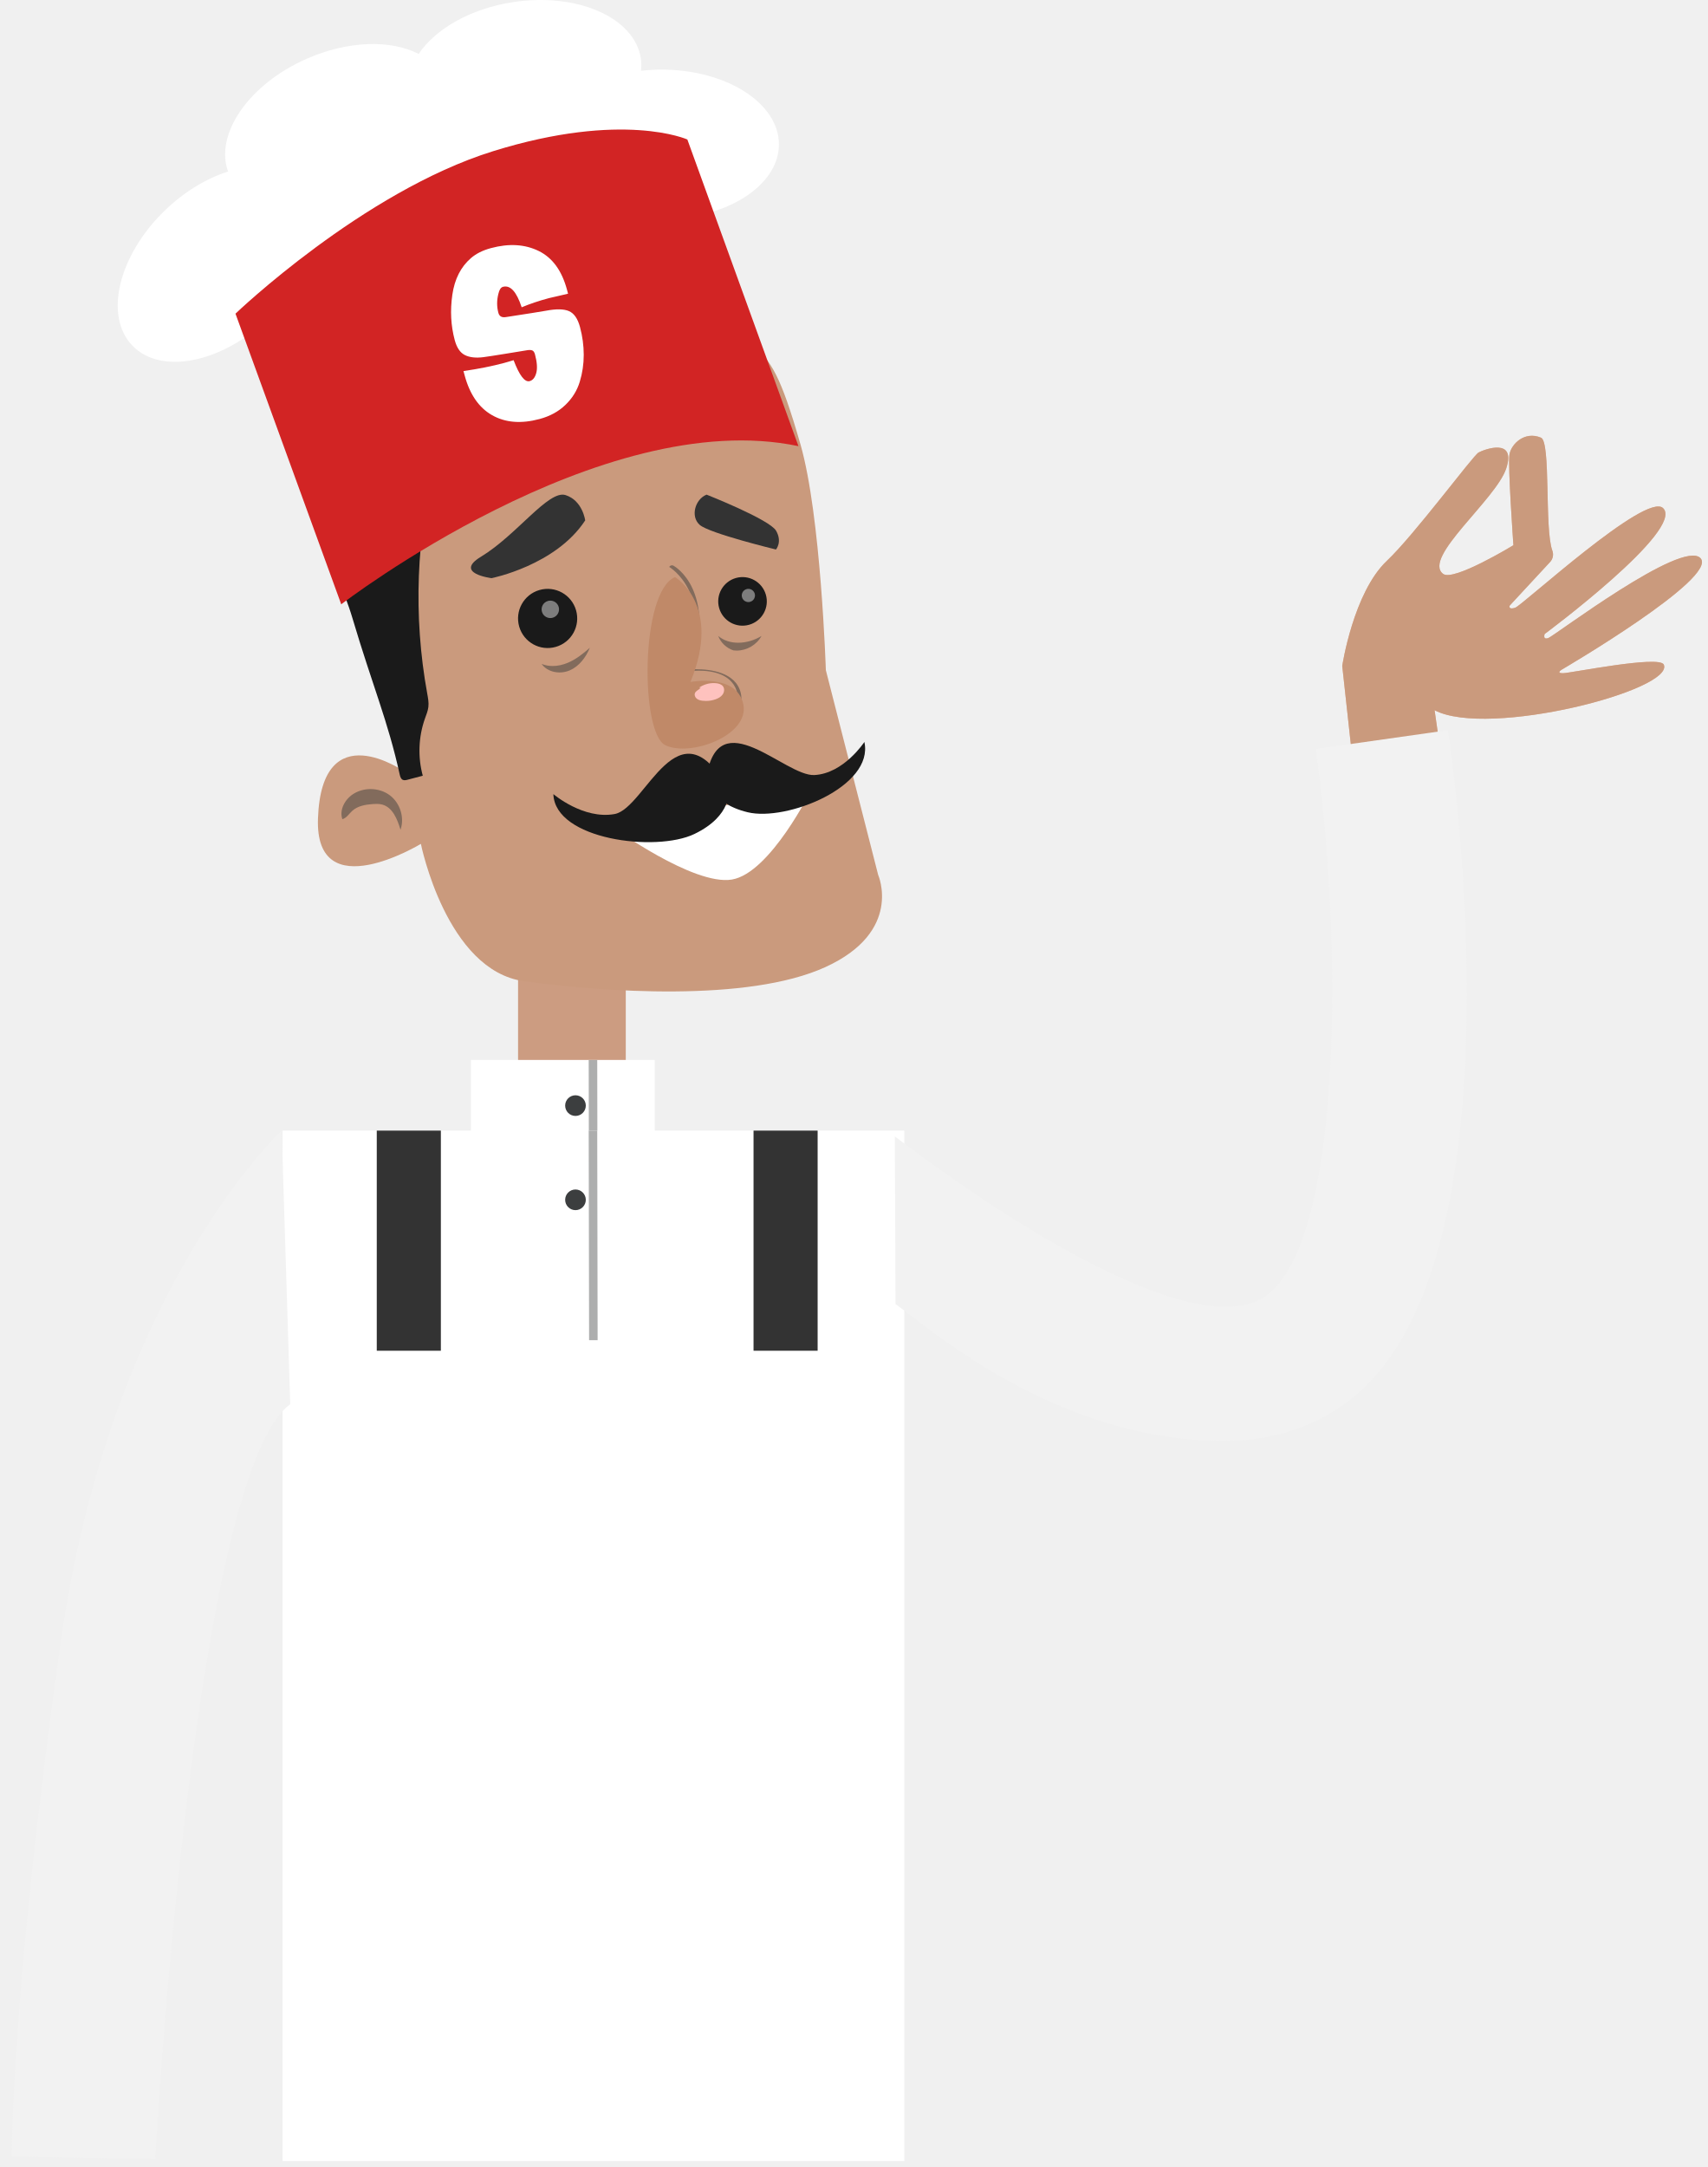
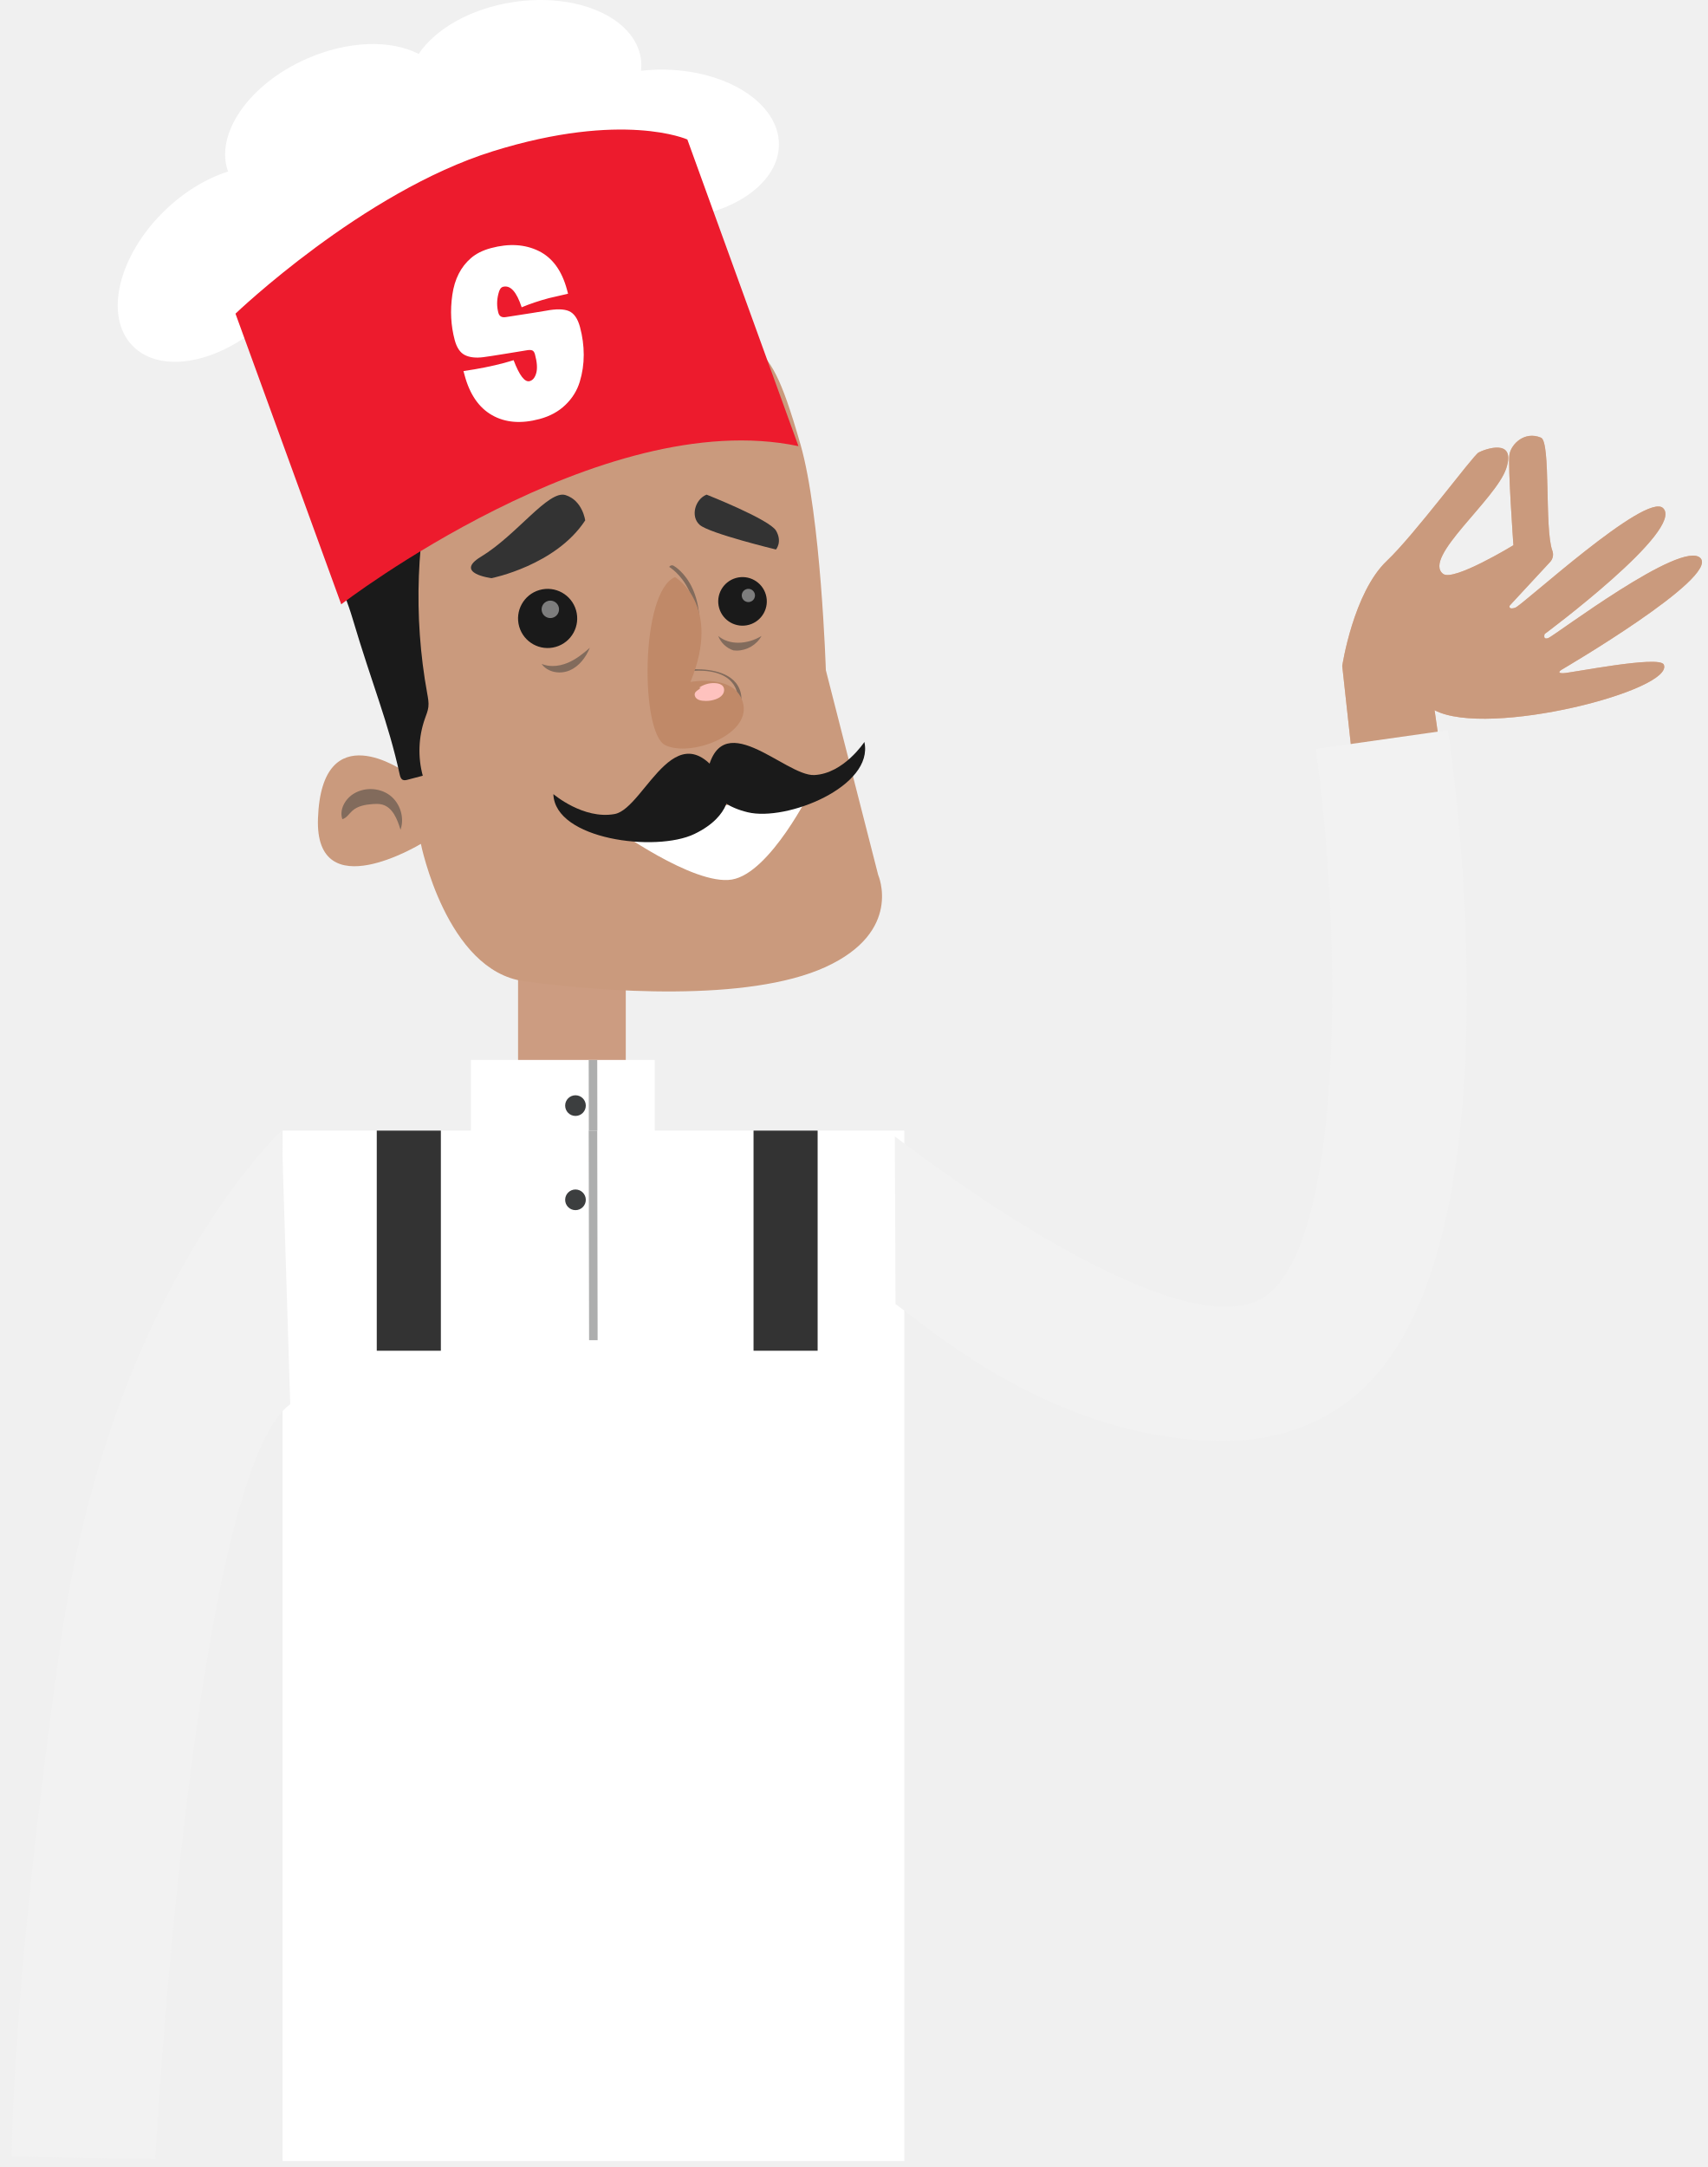
<svg xmlns="http://www.w3.org/2000/svg" width="145px" height="184px" viewBox="0 0 145 184" version="1.1">
  <defs />
  <g id="Page-1" stroke="none" stroke-width="1" fill-rule="evenodd">
    <g id="chef">
      <g id="!chef" transform="translate(1, 0)">
        <path d="M55.176,5.909 C54.584,5.909 54.008,5.948 53.445,6.011 C53.48,5.669 53.485,5.325 53.433,4.98 C52.916,1.511 48.076,-0.642 42.625,0.172 C38.977,0.717 35.987,2.454 34.558,4.582 C32.216,3.366 28.575,3.431 25.025,5 C20.126,7.166 17.227,11.387 18.368,14.567 C16.568,15.137 14.69,16.245 13.026,17.848 C9.056,21.672 7.81,26.82 10.244,29.347 C12.677,31.873 17.868,30.821 21.838,26.997 C24.821,24.123 30.088,25.117 29.59,22.423 C31.004,22.275 30.828,19.812 32.312,19.156 C35.138,17.907 36.286,19.365 37.393,17.342 C39.421,18.589 41.283,13.216 44.5,12.736 C44.745,12.699 44.984,12.651 45.223,12.604 C45.504,15.951 49.846,18.612 55.176,18.612 C60.688,18.612 65.156,15.768 65.156,12.261 C65.156,8.753 60.688,5.909 55.176,5.909" id="Fill-2902" fill="#FFFFFF" />
        <polygon id="Fill-2904" fill="#FFFFFF" points="23 183.493 75.806 183.493 75.806 96 23 96" />
        <polygon id="Fill-2905" fill="#CC9C81" points="43 95.108 52.149 95.108 52.149 83 43 83" />
        <path d="M34.746,71.653 C34.746,71.653 36.91,82.417 43.515,83.316 C50.121,84.216 62.518,85.129 69.116,82.11 C75.714,79.092 73.586,74.291 73.586,74.291 L69.142,56.902 C69.142,56.902 68.724,43.769 66.987,37.735 C65.251,31.701 64.522,30.811 62.942,29.212 C61.362,27.613 48.263,26.748 41.62,32.206 C34.977,37.665 26.028,40.195 26.649,43.003 C27.271,45.811 33.354,65.52 33.354,65.52 C33.354,65.52 26.322,60.543 26.006,69.501 C25.738,77.124 34.746,71.653 34.746,71.653" id="Fill-2906" fill="#CA9A7D" />
        <path d="M47.926,51.818 C47.542,50.485 46.151,49.715 44.818,50.099 C43.484,50.483 42.715,51.874 43.098,53.207 C43.482,54.54 44.874,55.31 46.206,54.926 C47.54,54.543 48.309,53.151 47.926,51.818" id="Fill-2907" fill="#1A1A1A" />
        <path d="M64.047,50.494 C63.731,49.398 62.588,48.767 61.494,49.081 C60.399,49.396 59.767,50.539 60.081,51.634 C60.396,52.729 61.539,53.362 62.635,53.046 C63.729,52.732 64.362,51.588 64.047,50.494" id="Fill-2908" fill="#1A1A1A" />
        <path d="M67.937,67 C67.937,67 64.429,74.137 61.162,74.682 C57.896,75.226 51,70.206 51,70.206 L67.937,67" id="Fill-2909" fill="#FFFFFF" />
        <path d="M57.071,62.854 C56.436,62.854 55.787,62.74 55.16,62.476 C55.54,62.628 55.998,62.699 56.494,62.699 C58.864,62.699 62.087,61.077 61.642,58.941 C61.29,57.251 59.551,56.946 58.344,56.946 C57.664,56.946 57.153,57.043 57.153,57.043 C59.863,50.484 55.84,48.139 55.84,48.139 C55.889,48.051 55.98,48 56.075,48 C56.119,48 56.163,48.011 56.205,48.034 C56.354,48.116 59.796,50.111 57.783,56.83 C57.884,56.826 58,56.823 58.128,56.823 C59.304,56.823 61.482,57.068 61.912,58.827 C62.134,59.735 61.681,60.763 60.696,61.574 C60.162,62.015 59.45,62.396 58.655,62.625 C58.153,62.77 57.617,62.854 57.071,62.854 M55.016,62.413 C55.01,62.41 55.005,62.408 55,62.405 C55.005,62.408 55.01,62.41 55.016,62.413" id="Fill-2910" fill="#826B5C" />
        <path d="M40.749,49.092 C40.749,49.092 46.205,48.012 48.702,44.187 C48.702,44.187 48.489,42.505 47.037,42.039 C45.585,41.573 42.902,45.427 39.849,47.272 C37.508,48.688 40.749,49.092 40.749,49.092" id="Fill-2911" fill="#333333" />
        <path d="M64.905,46.658 C64.905,46.658 59.251,45.29 58.431,44.569 C57.612,43.848 58.046,42.379 59.013,42 C59.013,42 64.364,44.108 64.915,45.065 C65.465,46.021 64.905,46.658 64.905,46.658" id="Fill-2912" fill="#333333" />
        <path d="M56.329,49 C56.329,49 60.352,51.345 57.642,57.904 C57.642,57.904 61.581,57.16 62.131,59.802 C62.681,62.443 57.624,64.299 55.505,63.274 C53.385,62.248 53.368,50.261 56.329,49" id="Fill-2913" fill="#C08968" />
        <path d="M46.525,57.098 C45.927,57.098 45.336,56.858 45,56.371 C45.298,56.495 45.617,56.55 45.939,56.55 C46.376,56.55 46.817,56.449 47.221,56.279 C47.922,55.985 48.527,55.502 49.099,55 C48.761,55.816 48.191,56.578 47.38,56.926 C47.113,57.04 46.818,57.098 46.525,57.098" id="Fill-2914" fill="#826B5C" />
        <path d="M61.57,55.242 C61.478,55.242 61.386,55.236 61.294,55.225 C60.708,55.038 60.218,54.574 60,54 C60.476,54.4 61.077,54.575 61.697,54.575 C62.383,54.575 63.091,54.36 63.677,54 C63.27,54.754 62.424,55.242 61.57,55.242" id="Fill-2915" fill="#826B5C" />
        <path d="M33.017,70.455 C32.75,69.569 32.352,68.552 31.46,68.314 C31.305,68.272 31.145,68.259 30.984,68.259 C30.869,68.259 30.754,68.265 30.641,68.274 C30.026,68.32 29.376,68.433 28.92,68.847 C28.645,69.097 28.436,69.458 28.077,69.557 C27.793,68.734 28.332,67.806 29.085,67.367 C29.504,67.122 29.989,67 30.474,67 C31.069,67 31.664,67.184 32.136,67.548 C32.991,68.209 33.372,69.433 33.017,70.455" id="Fill-2916" fill="#826B5C" />
        <path d="M58.965,59.517 C58.862,59.517 58.759,59.511 58.656,59.498 C58.485,59.476 58.31,59.432 58.176,59.323 C58.042,59.214 57.961,59.025 58.02,58.863 C58.098,58.648 58.368,58.57 58.518,58.402 L58.373,58.391 C58.733,58.138 59.173,58 59.614,58 C59.682,58 59.75,58.003 59.818,58.01 C60.046,58.032 60.29,58.105 60.418,58.294 C60.553,58.494 60.514,58.777 60.373,58.974 C60.233,59.171 60.01,59.293 59.783,59.375 C59.521,59.469 59.243,59.517 58.965,59.517" id="Fill-2917" fill="#FEC2BE" />
        <path d="M45.741,52.48 C45.419,52.48 45.123,52.269 45.029,51.945 C44.916,51.552 45.143,51.142 45.536,51.029 C45.605,51.009 45.673,51 45.741,51 C46.062,51 46.359,51.211 46.452,51.536 C46.565,51.928 46.338,52.338 45.945,52.451 C45.877,52.471 45.808,52.48 45.741,52.48" id="Fill-2918" fill="#7D7D7D" />
        <path d="M62.561,51.121 C62.317,51.121 62.093,50.961 62.022,50.716 C61.937,50.418 62.109,50.107 62.406,50.022 C62.458,50.007 62.51,50 62.561,50 C62.805,50 63.029,50.16 63.1,50.405 C63.186,50.703 63.014,51.013 62.716,51.099 C62.664,51.114 62.612,51.121 62.561,51.121" id="Fill-2919" fill="#7D7D7D" />
        <path d="M27.381,43.777 C27.7,43.291 28.231,42.996 28.743,42.722 C31.149,41.431 33.581,40.19 36.038,39 C34.343,45.472 34.085,52.316 35.287,58.897 C35.355,59.273 35.429,59.656 35.382,60.036 C35.341,60.375 35.205,60.693 35.091,61.015 C34.541,62.564 34.476,64.281 34.908,65.867 C34.48,65.98 34.051,66.092 33.623,66.205 C33.485,66.241 33.333,66.276 33.205,66.213 C33.043,66.134 32.987,65.935 32.948,65.759 C31.948,61.215 30.65,58.266 28.926,52.46 C28.221,50.084 26.955,47.777 27.001,45.3 C27.011,44.77 27.089,44.22 27.381,43.777" id="Fill-2921" fill="#1A1A1A" />
-         <path d="M27.982,51.312 C27.982,51.312 50.03,34.345 66.815,37.883 L57.379,11.844 C57.379,11.844 51.935,9.394 40.866,12.842 C29.797,16.289 19,26.633 19,26.633 L27.982,51.312" id="Fill-2923" fill="#D22424" />
+         <path d="M27.982,51.312 C27.982,51.312 50.03,34.345 66.815,37.883 L57.379,11.844 C57.379,11.844 51.935,9.394 40.866,12.842 C29.797,16.289 19,26.633 19,26.633 L27.982,51.312" id="Fill-2923" fill="#ED1B2D" />
        <path d="M48.754,101.877 C48.754,101.393 48.362,101 47.877,101 C47.393,101 47,101.393 47,101.877 C47,102.361 47.393,102.754 47.877,102.754 C48.362,102.754 48.754,102.361 48.754,101.877" id="Fill-2924" fill="#3C3E3F" />
        <polygon id="Fill-2932" fill="#FFFFFF" points="39 96.049 54.606 96.049 54.606 90 39 90" />
        <polyline id="Fill-2933" fill="#ADAEAE" points="49.758 113.795 49.033 113.795 49 96 49.725 96 49.758 113.795" />
        <polyline id="Fill-2934" fill="#ADAEAE" points="49.736 96 49.011 96 49 90.007 49.725 90 49.736 96" />
        <polygon id="Fill-2935" fill="#333333" points="63 114.691 68.444 114.691 68.444 96 63 96" />
        <polygon id="Fill-2936" fill="#333333" points="31 114.691 36.444 114.691 36.444 96 31 96" />
        <path d="M48.754,93.876 C48.754,93.392 48.362,93 47.877,93 C47.393,93 47,93.392 47,93.876 C47,94.361 47.393,94.754 47.877,94.754 C48.362,94.754 48.754,94.361 48.754,93.876" id="Fill-2937" fill="#3C3E3F" />
        <path d="M22.925,96 C22.925,96 8.381,109.429 4.146,139.509 C-0.089,169.59 0,183.093 0,183.093 L12.181,183.327 C12.181,183.327 15.351,125.344 23.651,119.228 L22.925,96" id="Fill-2955" fill="#F2F2F2" />
        <path d="M60.88,67.064 C60.88,67.064 61.243,69.241 57.977,70.814 C54.711,72.387 46.121,71.298 46,67.427 C46,67.427 48.541,69.604 51.202,69.12 C53.864,68.637 56.586,59.321 60.88,67.064" id="Fill-2956" fill="#1A1A1A" />
        <path d="M59,65.983 C59,65.983 59.203,68.177 62.51,68.97 C65.817,69.764 73.245,66.783 72.414,63 C72.414,63 70.667,65.682 68.166,65.809 C65.665,65.936 60.023,59.492 59,65.983" id="Fill-2957" fill="#1A1A1A" />
        <path d="M121.585,65.482 L113.941,65.13 L113,56.544 C113,56.544 113.941,50.311 116.797,47.613 C119.148,45.392 124.108,38.678 124.581,38.421 C125.054,38.164 127.802,37.124 126.931,39.77 C126.061,42.416 119.787,47.352 121.566,48.727 C122.441,49.403 127.538,46.294 127.538,46.294 C127.538,46.294 127.048,39.43 127.204,38.57 C127.36,37.711 128.477,36.575 129.881,37.161 C130.734,37.517 130.166,44.927 130.846,46.758 C130.971,47.094 130.893,47.471 130.645,47.729 L127.237,51.406 L127.211,51.456 C127.193,51.543 127.191,51.767 127.694,51.6 C128.309,51.396 138.806,41.738 140.251,43.144 C142.132,44.972 130.194,53.833 130.194,53.833 C130.194,53.833 130.004,54.346 130.498,54.178 C130.992,54.01 141.88,45.743 143.428,47.395 C144.984,49.055 131.68,56.838 131.68,56.838 C131.68,56.838 131.099,57.167 131.749,57.161 C132.399,57.155 139.87,55.631 140.307,56.42 C141.299,58.578 125.412,62.696 120.845,60.306 L121.585,65.482" id="Fill-2958" fill="#E6B89C" />
        <path d="M121.585,65.482 L113.941,65.13 L113,56.544 C113,56.544 113.941,50.311 116.797,47.613 C119.148,45.392 124.108,38.678 124.581,38.421 C125.054,38.164 127.802,37.124 126.931,39.77 C126.061,42.416 119.787,47.352 121.566,48.727 C122.441,49.403 127.538,46.294 127.538,46.294 C127.538,46.294 127.048,39.43 127.204,38.57 C127.36,37.711 128.477,36.575 129.881,37.161 C130.734,37.517 130.166,44.927 130.846,46.758 C130.971,47.094 130.893,47.471 130.645,47.729 L127.237,51.406 L127.211,51.456 C127.193,51.543 127.191,51.767 127.694,51.6 C128.309,51.396 138.806,41.738 140.251,43.144 C142.132,44.972 130.194,53.833 130.194,53.833 C130.194,53.833 130.004,54.346 130.498,54.178 C130.992,54.01 141.88,45.743 143.428,47.395 C144.984,49.055 131.68,56.838 131.68,56.838 C131.68,56.838 131.099,57.167 131.749,57.161 C132.399,57.155 139.87,55.631 140.307,56.42 C141.299,58.578 125.412,62.696 120.845,60.306 L121.585,65.482" id="Path" fill="#CA9A7D" />
        <path d="M102.944,122.349 C88.731,122.349 77.882,112.747 75.059,110.723 L75,96.492 C84.879,104.019 101.118,114.332 106.713,109.889 C113.153,104.774 112.977,79.241 110.75,63.595 L121.986,62 C123.064,69.546 127.654,107.747 113.822,118.731 C110.568,121.315 106.779,122.349 102.944,122.349" id="Fill-2959" fill="#F2F2F2" />
        <path d="M42.872,35.821 C41.251,35.821 39.981,35.369 39.063,34.463 C38.144,33.557 37.685,32.262 37.685,30.577 L37.685,30.216 C38.965,30.368 40.136,30.444 41.2,30.444 C41.34,30.444 41.501,30.441 41.685,30.435 C41.868,30.429 41.986,30.425 42.036,30.425 C42.176,31.806 42.461,32.496 42.891,32.496 C43.17,32.496 43.411,32.322 43.613,31.974 C43.816,31.626 43.917,31.109 43.917,30.425 C43.917,30.248 43.879,30.125 43.803,30.055 C43.727,29.985 43.601,29.938 43.423,29.912 C42.929,29.862 42.271,29.795 41.447,29.713 C40.624,29.631 40.016,29.564 39.623,29.513 C38.977,29.425 38.486,29.232 38.151,28.934 C37.815,28.636 37.647,28.152 37.647,27.48 C37.647,26.214 37.913,24.96 38.445,23.718 C38.977,22.477 39.756,21.609 40.782,21.115 C41.302,20.862 41.922,20.735 42.644,20.735 C44.228,20.735 45.51,21.163 46.492,22.018 C47.473,22.873 47.964,24.143 47.964,25.827 L47.964,26.169 C47.787,26.169 47.502,26.16 47.109,26.141 C46.717,26.122 46.444,26.112 46.292,26.112 C45.418,26.112 44.608,26.163 43.86,26.264 C43.784,24.871 43.423,24.174 42.777,24.174 C42.587,24.174 42.41,24.333 42.245,24.649 C41.967,25.143 41.827,25.663 41.827,26.207 C41.827,26.511 41.998,26.682 42.34,26.72 C44.19,26.923 45.336,27.043 45.779,27.081 C46.653,27.145 47.277,27.322 47.651,27.613 C48.024,27.905 48.211,28.424 48.211,29.171 C48.211,29.982 48.11,30.767 47.907,31.527 C47.705,32.287 47.397,32.997 46.986,33.655 C46.574,34.314 46.014,34.84 45.304,35.232 C44.595,35.625 43.784,35.821 42.872,35.821 Z" id="S" fill="#FFFFFF" transform="translate(42.92919, 28.27836) rotate(-15) translate(-42.92919, -28.27836) " />
      </g>
    </g>
  </g>
</svg>
